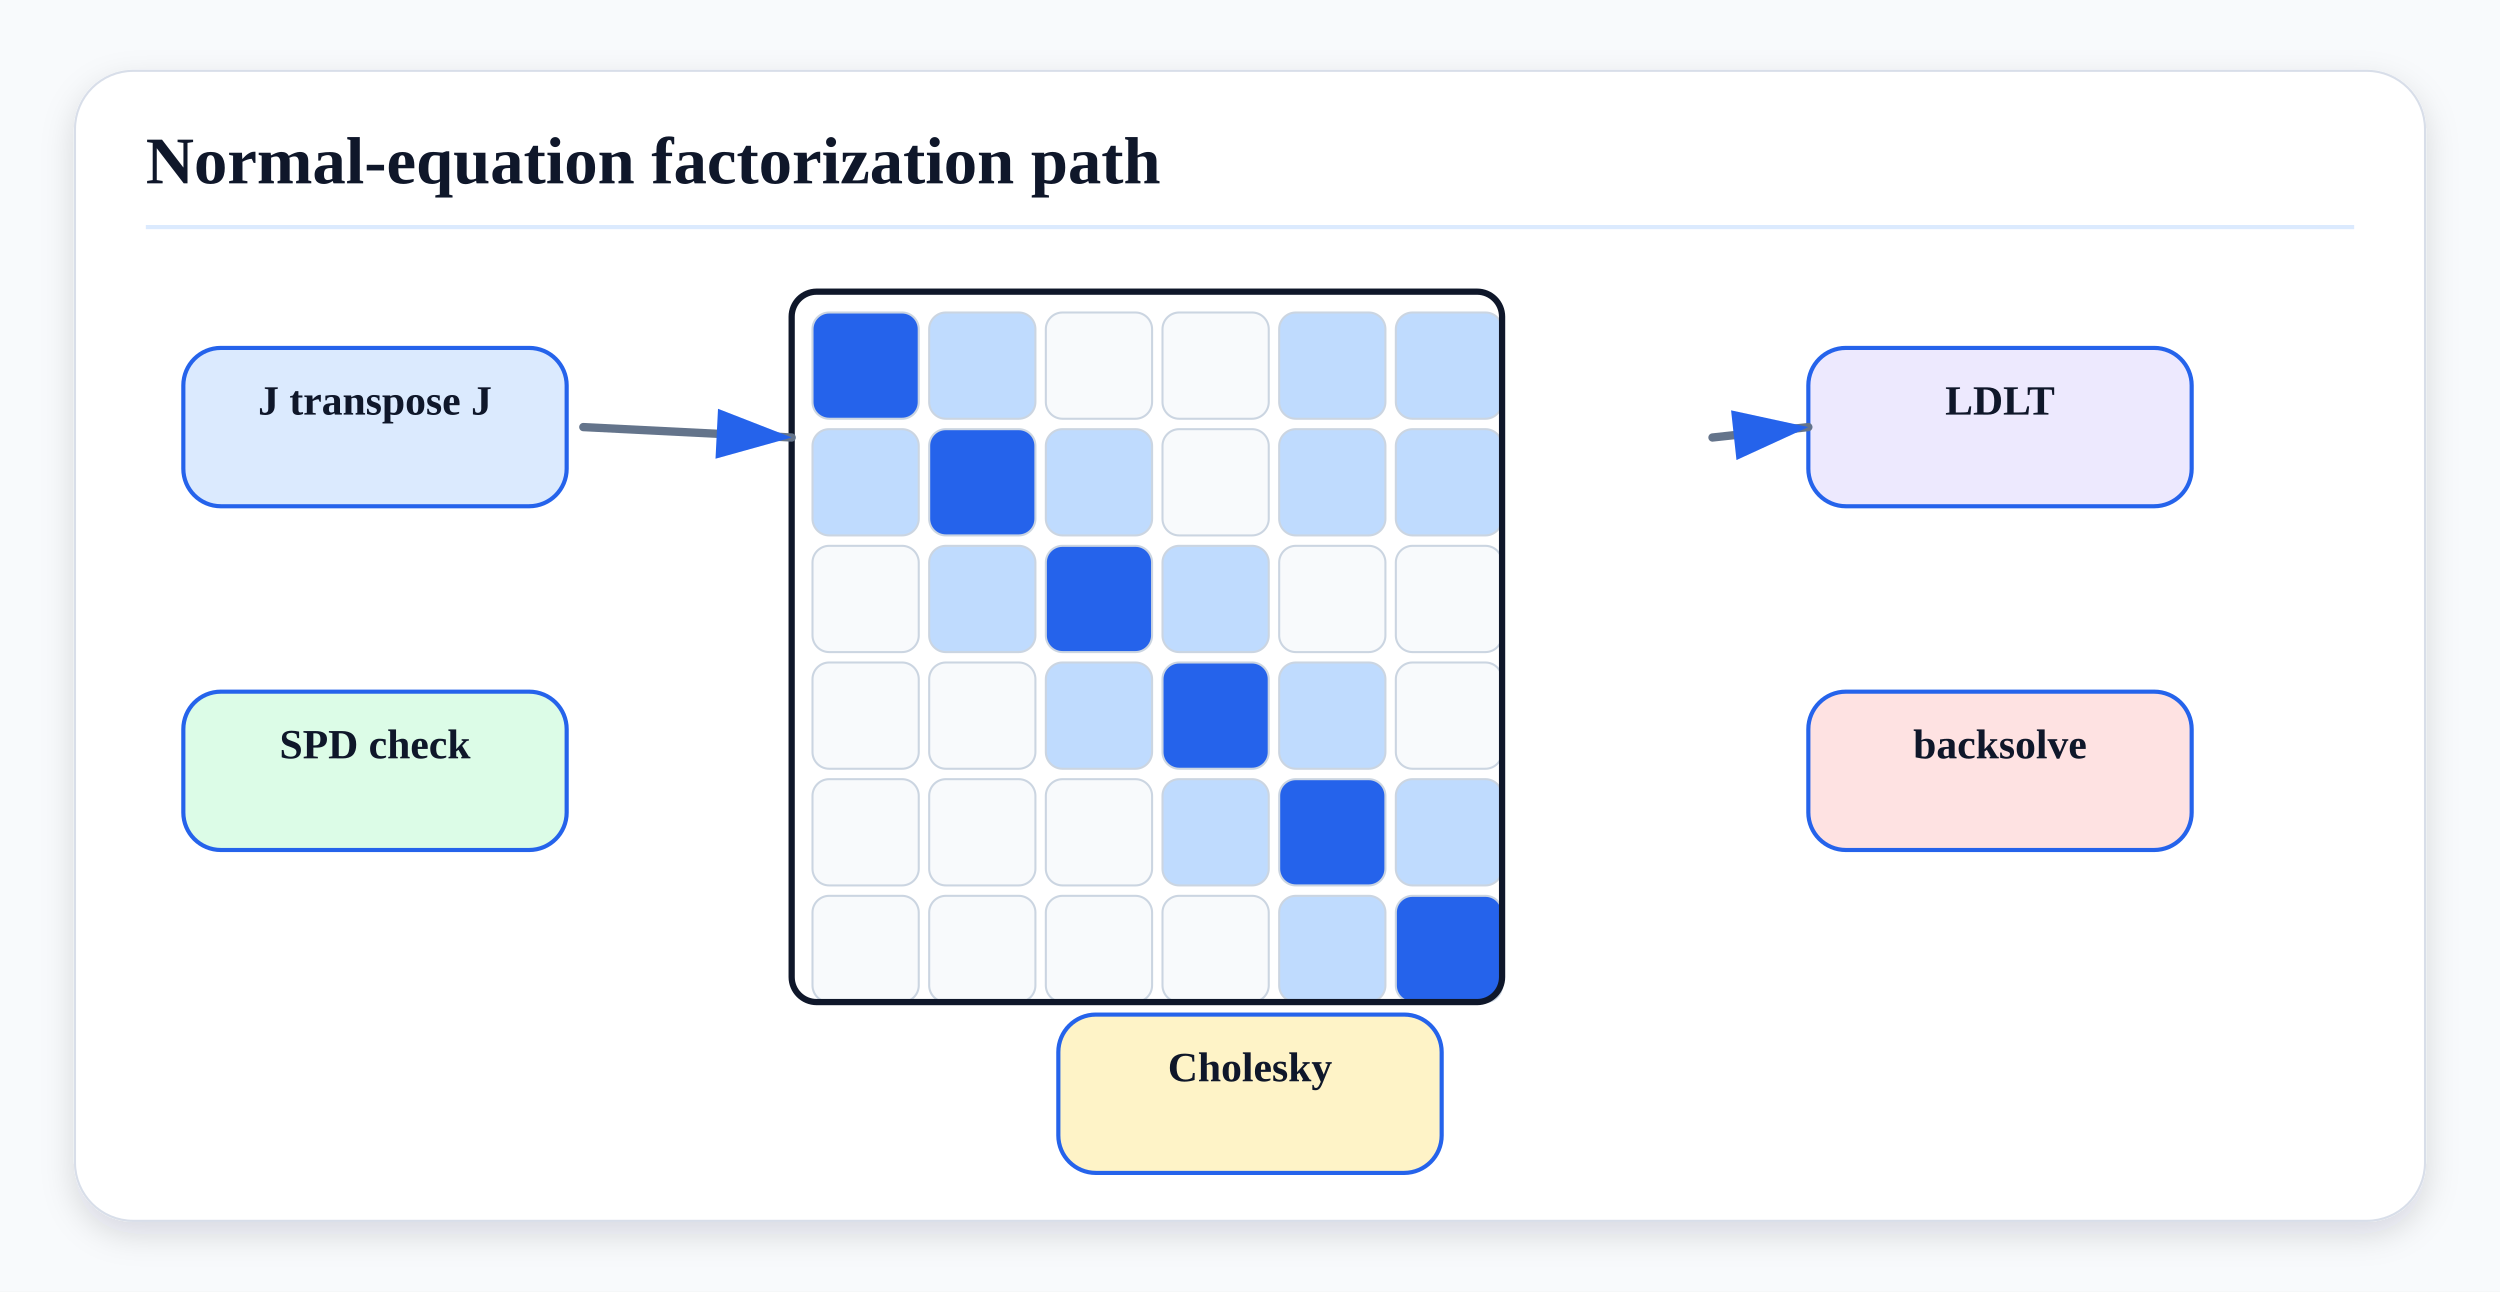
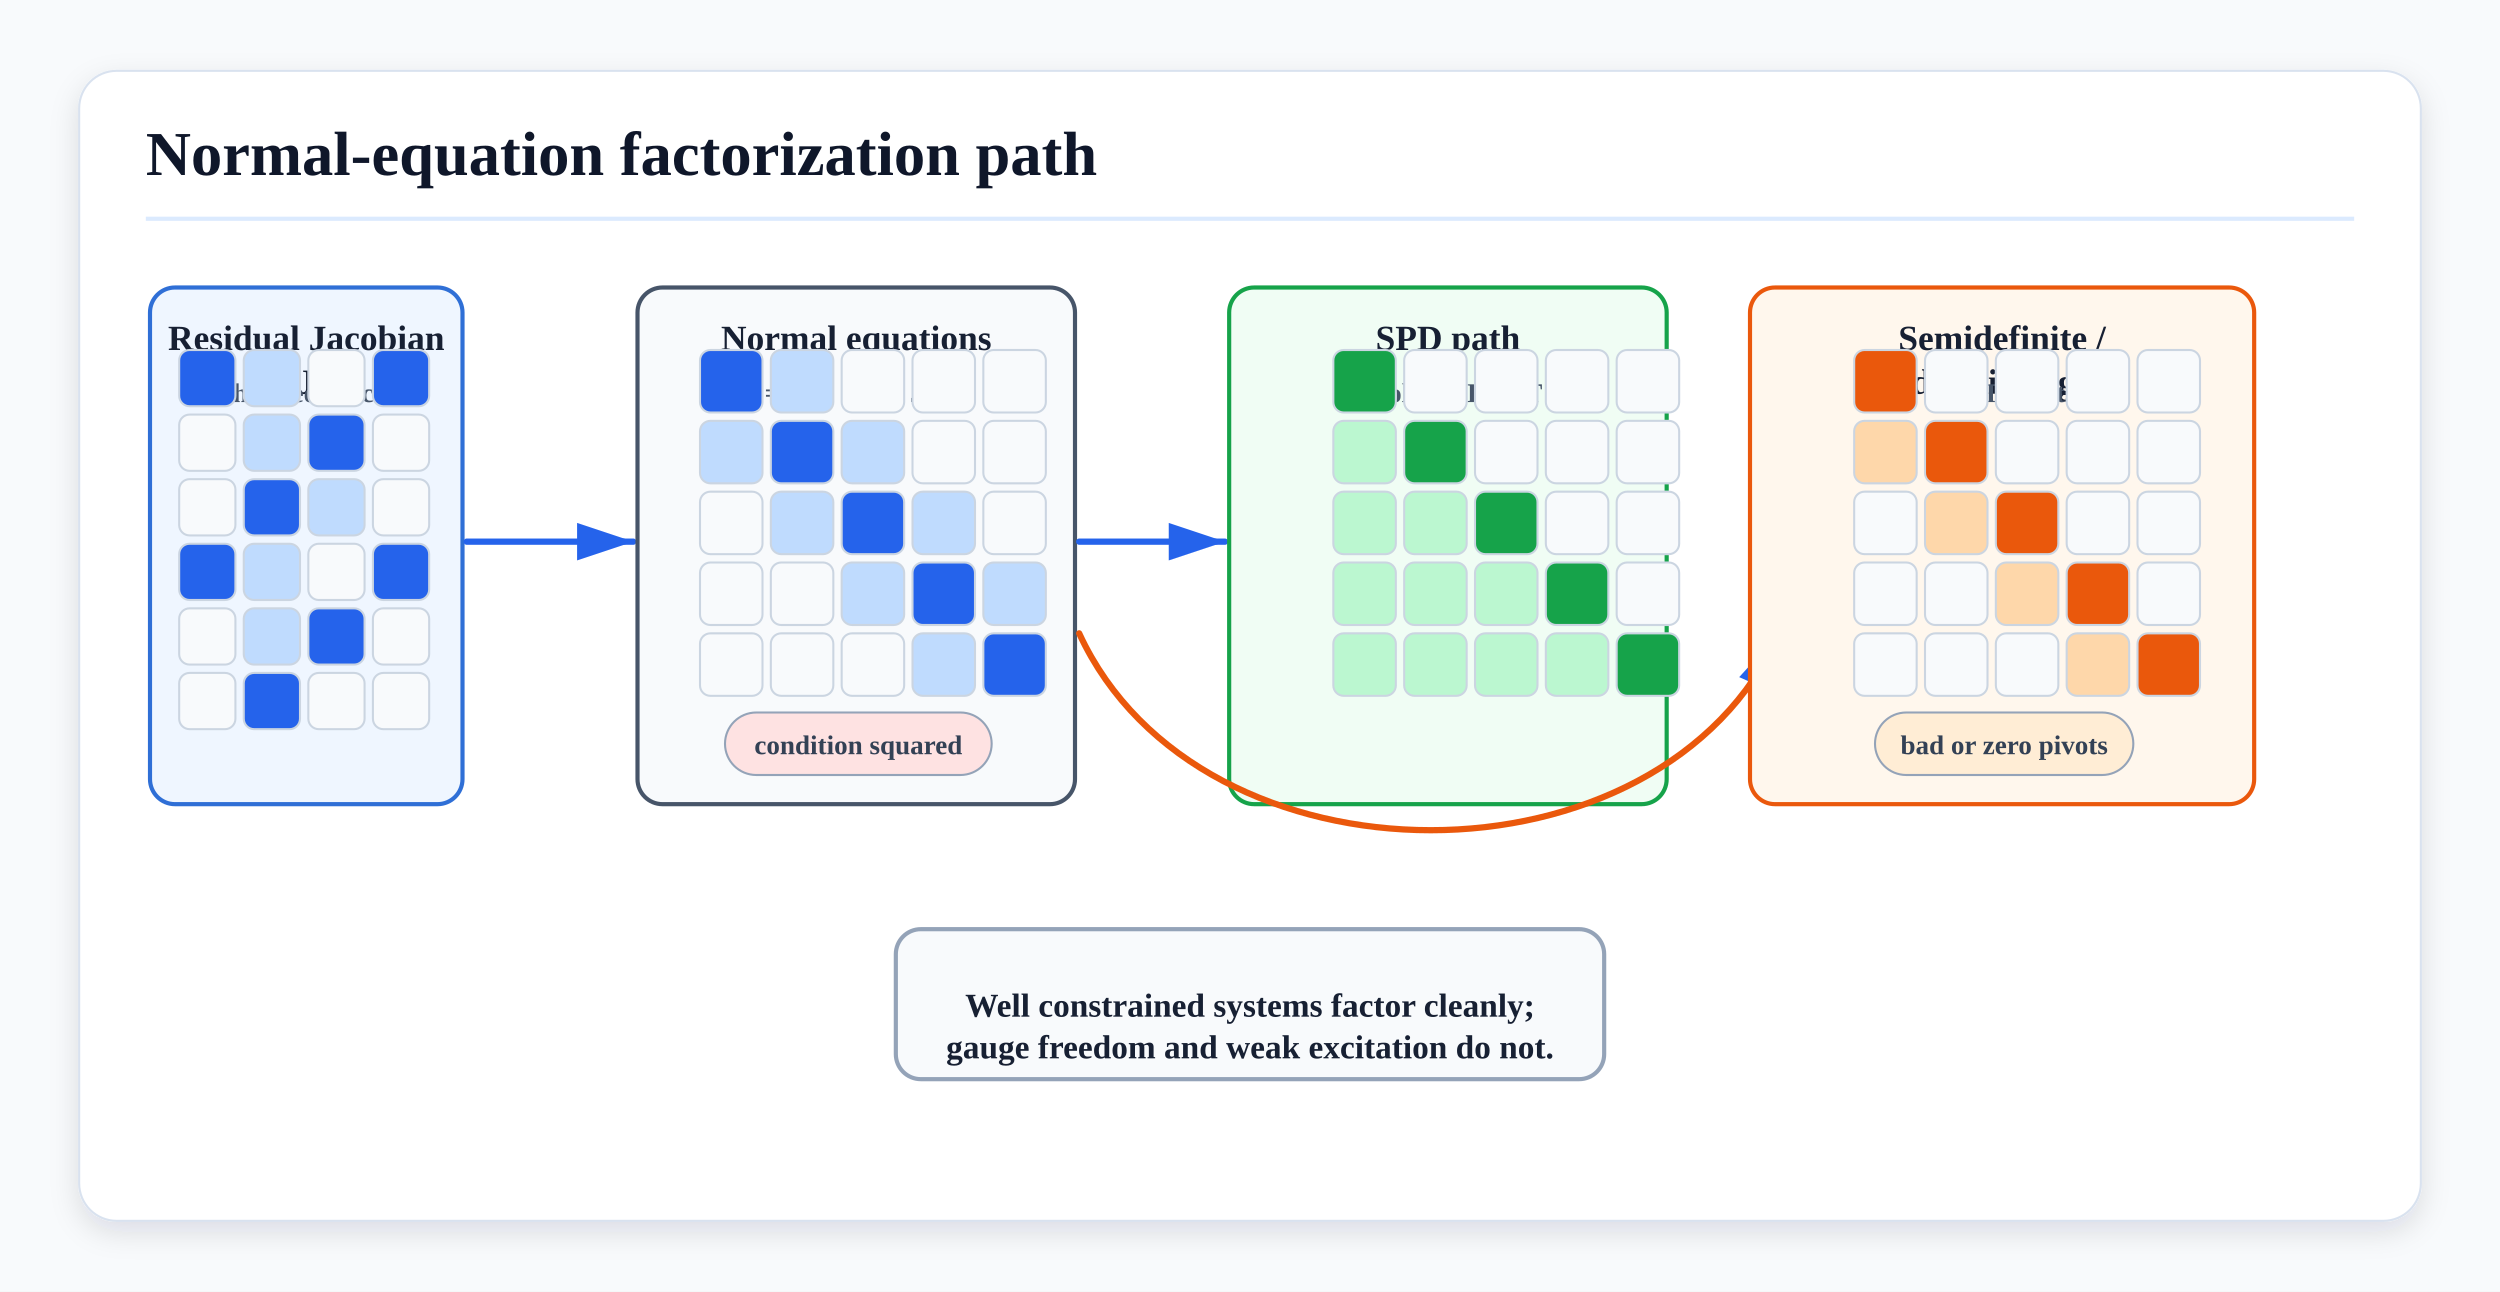
<svg xmlns="http://www.w3.org/2000/svg" width="1200" height="620" viewBox="0 0 1200 620" role="img" aria-labelledby="title desc">
  <defs>
    <marker id="arrow" markerWidth="12" markerHeight="12" refX="9" refY="3" orient="auto" markerUnits="strokeWidth">
      <path d="M0,0 L0,6 L9,3 z" fill="#2563eb" />
    </marker>
+     <pattern id="fineGrid" width="24" height="24" patternUnits="userSpaceOnUse">
+       <path d="M24 0H0V24" fill="none" stroke="#e2e8f0" stroke-width="1" />
+     </pattern>
    <filter id="shadow" x="-10%" y="-10%" width="120%" height="120%">
-       <feDropShadow dx="0" dy="6" stdDeviation="8" flood-color="#0f172a" flood-opacity="0.14" />
+       <feDropShadow dx="0" dy="5" stdDeviation="7" flood-color="#0f172a" flood-opacity="0.12" />
    </filter>
  </defs>
  <rect width="1200" height="620" fill="#f8fafc" />
-   <rect x="36" y="34" width="1128" height="552" rx="28" fill="#ffffff" stroke="#d8dee9" filter="url(#shadow)" />
-   <text x="70" y="88" font-size="32" font-weight="800" fill="#0f172a">Normal-equation factorization path</text>
-   <rect x="70" y="108" width="1060" height="2" fill="#dbeafe" />
-   <rect x="390" y="150" width="51" height="51" rx="8" fill="#2563eb" stroke="#cbd5e1" />
-   <rect x="446" y="150" width="51" height="51" rx="8" fill="#bfdbfe" stroke="#cbd5e1" />
-   <rect x="502" y="150" width="51" height="51" rx="8" fill="#f8fafc" stroke="#cbd5e1" />
-   <rect x="558" y="150" width="51" height="51" rx="8" fill="#f8fafc" stroke="#cbd5e1" />
-   <rect x="614" y="150" width="51" height="51" rx="8" fill="#bfdbfe" stroke="#cbd5e1" />
-   <rect x="670" y="150" width="51" height="51" rx="8" fill="#bfdbfe" stroke="#cbd5e1" />
-   <rect x="390" y="206" width="51" height="51" rx="8" fill="#bfdbfe" stroke="#cbd5e1" />
-   <rect x="446" y="206" width="51" height="51" rx="8" fill="#2563eb" stroke="#cbd5e1" />
-   <rect x="502" y="206" width="51" height="51" rx="8" fill="#bfdbfe" stroke="#cbd5e1" />
-   <rect x="558" y="206" width="51" height="51" rx="8" fill="#f8fafc" stroke="#cbd5e1" />
-   <rect x="614" y="206" width="51" height="51" rx="8" fill="#bfdbfe" stroke="#cbd5e1" />
-   <rect x="670" y="206" width="51" height="51" rx="8" fill="#bfdbfe" stroke="#cbd5e1" />
-   <rect x="390" y="262" width="51" height="51" rx="8" fill="#f8fafc" stroke="#cbd5e1" />
-   <rect x="446" y="262" width="51" height="51" rx="8" fill="#bfdbfe" stroke="#cbd5e1" />
-   <rect x="502" y="262" width="51" height="51" rx="8" fill="#2563eb" stroke="#cbd5e1" />
-   <rect x="558" y="262" width="51" height="51" rx="8" fill="#bfdbfe" stroke="#cbd5e1" />
-   <rect x="614" y="262" width="51" height="51" rx="8" fill="#f8fafc" stroke="#cbd5e1" />
-   <rect x="670" y="262" width="51" height="51" rx="8" fill="#f8fafc" stroke="#cbd5e1" />
-   <rect x="390" y="318" width="51" height="51" rx="8" fill="#f8fafc" stroke="#cbd5e1" />
-   <rect x="446" y="318" width="51" height="51" rx="8" fill="#f8fafc" stroke="#cbd5e1" />
-   <rect x="502" y="318" width="51" height="51" rx="8" fill="#bfdbfe" stroke="#cbd5e1" />
-   <rect x="558" y="318" width="51" height="51" rx="8" fill="#2563eb" stroke="#cbd5e1" />
-   <rect x="614" y="318" width="51" height="51" rx="8" fill="#bfdbfe" stroke="#cbd5e1" />
-   <rect x="670" y="318" width="51" height="51" rx="8" fill="#f8fafc" stroke="#cbd5e1" />
-   <rect x="390" y="374" width="51" height="51" rx="8" fill="#f8fafc" stroke="#cbd5e1" />
-   <rect x="446" y="374" width="51" height="51" rx="8" fill="#f8fafc" stroke="#cbd5e1" />
-   <rect x="502" y="374" width="51" height="51" rx="8" fill="#f8fafc" stroke="#cbd5e1" />
-   <rect x="558" y="374" width="51" height="51" rx="8" fill="#bfdbfe" stroke="#cbd5e1" />
-   <rect x="614" y="374" width="51" height="51" rx="8" fill="#2563eb" stroke="#cbd5e1" />
-   <rect x="670" y="374" width="51" height="51" rx="8" fill="#bfdbfe" stroke="#cbd5e1" />
-   <rect x="390" y="430" width="51" height="51" rx="8" fill="#f8fafc" stroke="#cbd5e1" />
-   <rect x="446" y="430" width="51" height="51" rx="8" fill="#f8fafc" stroke="#cbd5e1" />
-   <rect x="502" y="430" width="51" height="51" rx="8" fill="#f8fafc" stroke="#cbd5e1" />
-   <rect x="558" y="430" width="51" height="51" rx="8" fill="#f8fafc" stroke="#cbd5e1" />
-   <rect x="614" y="430" width="51" height="51" rx="8" fill="#bfdbfe" stroke="#cbd5e1" />
-   <rect x="670" y="430" width="51" height="51" rx="8" fill="#2563eb" stroke="#cbd5e1" />
-   <rect x="380" y="140" width="341" height="341" rx="12" fill="none" stroke="#0f172a" stroke-width="3" />
-   <rect x="88" y="167" width="184" height="76" rx="18" fill="#dbeafe" stroke="#2563eb" stroke-width="2" />
-   <text x="180" y="199" text-anchor="middle" font-size="20" font-weight="700" fill="#0f172a">J transpose J</text>
-   <rect x="88" y="332" width="184" height="76" rx="18" fill="#dcfce7" stroke="#2563eb" stroke-width="2" />
-   <text x="180" y="364" text-anchor="middle" font-size="20" font-weight="700" fill="#0f172a">SPD check</text>
-   <rect x="508" y="487" width="184" height="76" rx="18" fill="#fef3c7" stroke="#2563eb" stroke-width="2" />
-   <text x="600" y="519" text-anchor="middle" font-size="20" font-weight="700" fill="#0f172a">Cholesky</text>
-   <rect x="868" y="167" width="184" height="76" rx="18" fill="#ede9fe" stroke="#2563eb" stroke-width="2" />
-   <text x="960" y="199" text-anchor="middle" font-size="20" font-weight="700" fill="#0f172a">LDLT</text>
-   <rect x="868" y="332" width="184" height="76" rx="18" fill="#fee2e2" stroke="#2563eb" stroke-width="2" />
-   <text x="960" y="364" text-anchor="middle" font-size="20" font-weight="700" fill="#0f172a">backsolve</text>
-   <line x1="280" y1="205" x2="380" y2="210" stroke="#64748b" stroke-width="4" stroke-linecap="round" marker-end="url(#arrow)" />
-   <line x1="822" y1="210" x2="868" y2="205" stroke="#64748b" stroke-width="4" stroke-linecap="round" marker-end="url(#arrow)" />
+   <rect x="38" y="34" width="1124" height="552" rx="18" fill="#ffffff" stroke="#d9e2ef" filter="url(#shadow)" />
+   <text x="70" y="84" font-size="30" font-weight="800" fill="#0f172a">Normal-equation factorization path</text>
+   <rect x="70" y="104" width="1060" height="2" fill="#dbeafe" />
+   <rect x="72" y="138" width="150" height="248" rx="12" fill="#eff6ff" stroke="#2f6fd6" stroke-width="2" />
+   <text x="147" y="168" text-anchor="middle" font-size="17" font-weight="700" fill="#172033">Residual Jacobian</text>
+   <text x="147" y="189" text-anchor="middle" font-size="17" font-weight="700" fill="#172033">J</text>
+   <text x="147" y="193" text-anchor="middle" font-size="13" font-weight="600" fill="#475569">whitened blocks</text>
+   <rect x="86" y="168" width="27" height="27" rx="5" fill="#2563eb" stroke="#cbd5e1" />
+   <rect x="117" y="168" width="27" height="27" rx="5" fill="#bfdbfe" stroke="#cbd5e1" />
+   <rect x="148" y="168" width="27" height="27" rx="5" fill="#f8fafc" stroke="#cbd5e1" />
+   <rect x="179" y="168" width="27" height="27" rx="5" fill="#2563eb" stroke="#cbd5e1" />
+   <rect x="86" y="199" width="27" height="27" rx="5" fill="#f8fafc" stroke="#cbd5e1" />
+   <rect x="117" y="199" width="27" height="27" rx="5" fill="#bfdbfe" stroke="#cbd5e1" />
+   <rect x="148" y="199" width="27" height="27" rx="5" fill="#2563eb" stroke="#cbd5e1" />
+   <rect x="179" y="199" width="27" height="27" rx="5" fill="#f8fafc" stroke="#cbd5e1" />
+   <rect x="86" y="230" width="27" height="27" rx="5" fill="#f8fafc" stroke="#cbd5e1" />
+   <rect x="117" y="230" width="27" height="27" rx="5" fill="#2563eb" stroke="#cbd5e1" />
+   <rect x="148" y="230" width="27" height="27" rx="5" fill="#bfdbfe" stroke="#cbd5e1" />
+   <rect x="179" y="230" width="27" height="27" rx="5" fill="#f8fafc" stroke="#cbd5e1" />
+   <rect x="86" y="261" width="27" height="27" rx="5" fill="#2563eb" stroke="#cbd5e1" />
+   <rect x="117" y="261" width="27" height="27" rx="5" fill="#bfdbfe" stroke="#cbd5e1" />
+   <rect x="148" y="261" width="27" height="27" rx="5" fill="#f8fafc" stroke="#cbd5e1" />
+   <rect x="179" y="261" width="27" height="27" rx="5" fill="#2563eb" stroke="#cbd5e1" />
+   <rect x="86" y="292" width="27" height="27" rx="5" fill="#f8fafc" stroke="#cbd5e1" />
+   <rect x="117" y="292" width="27" height="27" rx="5" fill="#bfdbfe" stroke="#cbd5e1" />
+   <rect x="148" y="292" width="27" height="27" rx="5" fill="#2563eb" stroke="#cbd5e1" />
+   <rect x="179" y="292" width="27" height="27" rx="5" fill="#f8fafc" stroke="#cbd5e1" />
+   <rect x="86" y="323" width="27" height="27" rx="5" fill="#f8fafc" stroke="#cbd5e1" />
+   <rect x="117" y="323" width="27" height="27" rx="5" fill="#2563eb" stroke="#cbd5e1" />
+   <rect x="148" y="323" width="27" height="27" rx="5" fill="#f8fafc" stroke="#cbd5e1" />
+   <rect x="179" y="323" width="27" height="27" rx="5" fill="#f8fafc" stroke="#cbd5e1" />
+   <line x1="224" y1="260" x2="304" y2="260" stroke="#2563eb" stroke-width="3" stroke-linecap="round" marker-end="url(#arrow)" />
+   <rect x="306" y="138" width="210" height="248" rx="12" fill="#f8fafc" stroke="#475569" stroke-width="2" />
+   <text x="411" y="168" text-anchor="middle" font-size="17" font-weight="700" fill="#172033">Normal equations</text>
+   <text x="411" y="193" text-anchor="middle" font-size="13" font-weight="600" fill="#475569">H = J^T J, g = J^T r</text>
+   <rect x="336" y="168" width="30" height="30" rx="5" fill="#2563eb" stroke="#cbd5e1" />
+   <rect x="370" y="168" width="30" height="30" rx="5" fill="#bfdbfe" stroke="#cbd5e1" />
+   <rect x="404" y="168" width="30" height="30" rx="5" fill="#f8fafc" stroke="#cbd5e1" />
+   <rect x="438" y="168" width="30" height="30" rx="5" fill="#f8fafc" stroke="#cbd5e1" />
+   <rect x="472" y="168" width="30" height="30" rx="5" fill="#f8fafc" stroke="#cbd5e1" />
+   <rect x="336" y="202" width="30" height="30" rx="5" fill="#bfdbfe" stroke="#cbd5e1" />
+   <rect x="370" y="202" width="30" height="30" rx="5" fill="#2563eb" stroke="#cbd5e1" />
+   <rect x="404" y="202" width="30" height="30" rx="5" fill="#bfdbfe" stroke="#cbd5e1" />
+   <rect x="438" y="202" width="30" height="30" rx="5" fill="#f8fafc" stroke="#cbd5e1" />
+   <rect x="472" y="202" width="30" height="30" rx="5" fill="#f8fafc" stroke="#cbd5e1" />
+   <rect x="336" y="236" width="30" height="30" rx="5" fill="#f8fafc" stroke="#cbd5e1" />
+   <rect x="370" y="236" width="30" height="30" rx="5" fill="#bfdbfe" stroke="#cbd5e1" />
+   <rect x="404" y="236" width="30" height="30" rx="5" fill="#2563eb" stroke="#cbd5e1" />
+   <rect x="438" y="236" width="30" height="30" rx="5" fill="#bfdbfe" stroke="#cbd5e1" />
+   <rect x="472" y="236" width="30" height="30" rx="5" fill="#f8fafc" stroke="#cbd5e1" />
+   <rect x="336" y="270" width="30" height="30" rx="5" fill="#f8fafc" stroke="#cbd5e1" />
+   <rect x="370" y="270" width="30" height="30" rx="5" fill="#f8fafc" stroke="#cbd5e1" />
+   <rect x="404" y="270" width="30" height="30" rx="5" fill="#bfdbfe" stroke="#cbd5e1" />
+   <rect x="438" y="270" width="30" height="30" rx="5" fill="#2563eb" stroke="#cbd5e1" />
+   <rect x="472" y="270" width="30" height="30" rx="5" fill="#bfdbfe" stroke="#cbd5e1" />
+   <rect x="336" y="304" width="30" height="30" rx="5" fill="#f8fafc" stroke="#cbd5e1" />
+   <rect x="370" y="304" width="30" height="30" rx="5" fill="#f8fafc" stroke="#cbd5e1" />
+   <rect x="404" y="304" width="30" height="30" rx="5" fill="#f8fafc" stroke="#cbd5e1" />
+   <rect x="438" y="304" width="30" height="30" rx="5" fill="#bfdbfe" stroke="#cbd5e1" />
+   <rect x="472" y="304" width="30" height="30" rx="5" fill="#2563eb" stroke="#cbd5e1" />
+   <rect x="348" y="342" width="128" height="30" rx="15" fill="#fee2e2" stroke="#94a3b8" />
+   <text x="412" y="362" text-anchor="middle" font-size="13" font-weight="700" fill="#334155">condition squared</text>
+   <line x1="518" y1="260" x2="588" y2="260" stroke="#2563eb" stroke-width="3" stroke-linecap="round" marker-end="url(#arrow)" />
+   <rect x="590" y="138" width="210" height="248" rx="12" fill="#f0fdf4" stroke="#16a34a" stroke-width="2" />
+   <text x="695" y="168" text-anchor="middle" font-size="17" font-weight="700" fill="#172033">SPD path</text>
+   <text x="695" y="193" text-anchor="middle" font-size="13" font-weight="600" fill="#475569">Cholesky L L^T</text>
+   <rect x="640" y="168" width="30" height="30" rx="5" fill="#16a34a" stroke="#cbd5e1" />
+   <rect x="674" y="168" width="30" height="30" rx="5" fill="#f8fafc" stroke="#cbd5e1" />
+   <rect x="708" y="168" width="30" height="30" rx="5" fill="#f8fafc" stroke="#cbd5e1" />
+   <rect x="742" y="168" width="30" height="30" rx="5" fill="#f8fafc" stroke="#cbd5e1" />
+   <rect x="776" y="168" width="30" height="30" rx="5" fill="#f8fafc" stroke="#cbd5e1" />
+   <rect x="640" y="202" width="30" height="30" rx="5" fill="#bbf7d0" stroke="#cbd5e1" />
+   <rect x="674" y="202" width="30" height="30" rx="5" fill="#16a34a" stroke="#cbd5e1" />
+   <rect x="708" y="202" width="30" height="30" rx="5" fill="#f8fafc" stroke="#cbd5e1" />
+   <rect x="742" y="202" width="30" height="30" rx="5" fill="#f8fafc" stroke="#cbd5e1" />
+   <rect x="776" y="202" width="30" height="30" rx="5" fill="#f8fafc" stroke="#cbd5e1" />
+   <rect x="640" y="236" width="30" height="30" rx="5" fill="#bbf7d0" stroke="#cbd5e1" />
+   <rect x="674" y="236" width="30" height="30" rx="5" fill="#bbf7d0" stroke="#cbd5e1" />
+   <rect x="708" y="236" width="30" height="30" rx="5" fill="#16a34a" stroke="#cbd5e1" />
+   <rect x="742" y="236" width="30" height="30" rx="5" fill="#f8fafc" stroke="#cbd5e1" />
+   <rect x="776" y="236" width="30" height="30" rx="5" fill="#f8fafc" stroke="#cbd5e1" />
+   <rect x="640" y="270" width="30" height="30" rx="5" fill="#bbf7d0" stroke="#cbd5e1" />
+   <rect x="674" y="270" width="30" height="30" rx="5" fill="#bbf7d0" stroke="#cbd5e1" />
+   <rect x="708" y="270" width="30" height="30" rx="5" fill="#bbf7d0" stroke="#cbd5e1" />
+   <rect x="742" y="270" width="30" height="30" rx="5" fill="#16a34a" stroke="#cbd5e1" />
+   <rect x="776" y="270" width="30" height="30" rx="5" fill="#f8fafc" stroke="#cbd5e1" />
+   <rect x="640" y="304" width="30" height="30" rx="5" fill="#bbf7d0" stroke="#cbd5e1" />
+   <rect x="674" y="304" width="30" height="30" rx="5" fill="#bbf7d0" stroke="#cbd5e1" />
+   <rect x="708" y="304" width="30" height="30" rx="5" fill="#bbf7d0" stroke="#cbd5e1" />
+   <rect x="742" y="304" width="30" height="30" rx="5" fill="#bbf7d0" stroke="#cbd5e1" />
+   <rect x="776" y="304" width="30" height="30" rx="5" fill="#16a34a" stroke="#cbd5e1" />
+   <path d="M518 304 C576 430 798 430 854 304" fill="none" stroke="#ea580c" stroke-width="3" stroke-linecap="round" stroke-linejoin="round" marker-end="url(#arrow)" />
+   <rect x="840" y="138" width="242" height="248" rx="12" fill="#fff7ed" stroke="#ea580c" stroke-width="2" />
+   <text x="961" y="168" text-anchor="middle" font-size="17" font-weight="700" fill="#172033">Semidefinite /</text>
+   <text x="961" y="189" text-anchor="middle" font-size="17" font-weight="700" fill="#172033">indefinite signal</text>
+   <text x="961" y="193" text-anchor="middle" font-size="13" font-weight="600" fill="#475569">LDLT pivots</text>
+   <rect x="890" y="168" width="30" height="30" rx="5" fill="#ea580c" stroke="#cbd5e1" />
+   <rect x="924" y="168" width="30" height="30" rx="5" fill="#f8fafc" stroke="#cbd5e1" />
+   <rect x="958" y="168" width="30" height="30" rx="5" fill="#f8fafc" stroke="#cbd5e1" />
+   <rect x="992" y="168" width="30" height="30" rx="5" fill="#f8fafc" stroke="#cbd5e1" />
+   <rect x="1026" y="168" width="30" height="30" rx="5" fill="#f8fafc" stroke="#cbd5e1" />
+   <rect x="890" y="202" width="30" height="30" rx="5" fill="#fed7aa" stroke="#cbd5e1" />
+   <rect x="924" y="202" width="30" height="30" rx="5" fill="#ea580c" stroke="#cbd5e1" />
+   <rect x="958" y="202" width="30" height="30" rx="5" fill="#f8fafc" stroke="#cbd5e1" />
+   <rect x="992" y="202" width="30" height="30" rx="5" fill="#f8fafc" stroke="#cbd5e1" />
+   <rect x="1026" y="202" width="30" height="30" rx="5" fill="#f8fafc" stroke="#cbd5e1" />
+   <rect x="890" y="236" width="30" height="30" rx="5" fill="#f8fafc" stroke="#cbd5e1" />
+   <rect x="924" y="236" width="30" height="30" rx="5" fill="#fed7aa" stroke="#cbd5e1" />
+   <rect x="958" y="236" width="30" height="30" rx="5" fill="#ea580c" stroke="#cbd5e1" />
+   <rect x="992" y="236" width="30" height="30" rx="5" fill="#f8fafc" stroke="#cbd5e1" />
+   <rect x="1026" y="236" width="30" height="30" rx="5" fill="#f8fafc" stroke="#cbd5e1" />
+   <rect x="890" y="270" width="30" height="30" rx="5" fill="#f8fafc" stroke="#cbd5e1" />
+   <rect x="924" y="270" width="30" height="30" rx="5" fill="#f8fafc" stroke="#cbd5e1" />
+   <rect x="958" y="270" width="30" height="30" rx="5" fill="#fed7aa" stroke="#cbd5e1" />
+   <rect x="992" y="270" width="30" height="30" rx="5" fill="#ea580c" stroke="#cbd5e1" />
+   <rect x="1026" y="270" width="30" height="30" rx="5" fill="#f8fafc" stroke="#cbd5e1" />
+   <rect x="890" y="304" width="30" height="30" rx="5" fill="#f8fafc" stroke="#cbd5e1" />
+   <rect x="924" y="304" width="30" height="30" rx="5" fill="#f8fafc" stroke="#cbd5e1" />
+   <rect x="958" y="304" width="30" height="30" rx="5" fill="#f8fafc" stroke="#cbd5e1" />
+   <rect x="992" y="304" width="30" height="30" rx="5" fill="#fed7aa" stroke="#cbd5e1" />
+   <rect x="1026" y="304" width="30" height="30" rx="5" fill="#ea580c" stroke="#cbd5e1" />
+   <rect x="900" y="342" width="124" height="30" rx="15" fill="#ffedd5" stroke="#94a3b8" />
+   <text x="962" y="362" text-anchor="middle" font-size="13" font-weight="700" fill="#334155">bad or zero pivots</text>
+   <rect x="430" y="446" width="340" height="72" rx="12" fill="#f8fafc" stroke="#94a3b8" stroke-width="2" />
+   <text x="600" y="488" text-anchor="middle" font-size="16" font-weight="700" fill="#172033">Well constrained systems factor cleanly;</text>
+   <text x="600" y="508" text-anchor="middle" font-size="16" font-weight="700" fill="#172033">gauge freedom and weak excitation do not.</text>
</svg>
